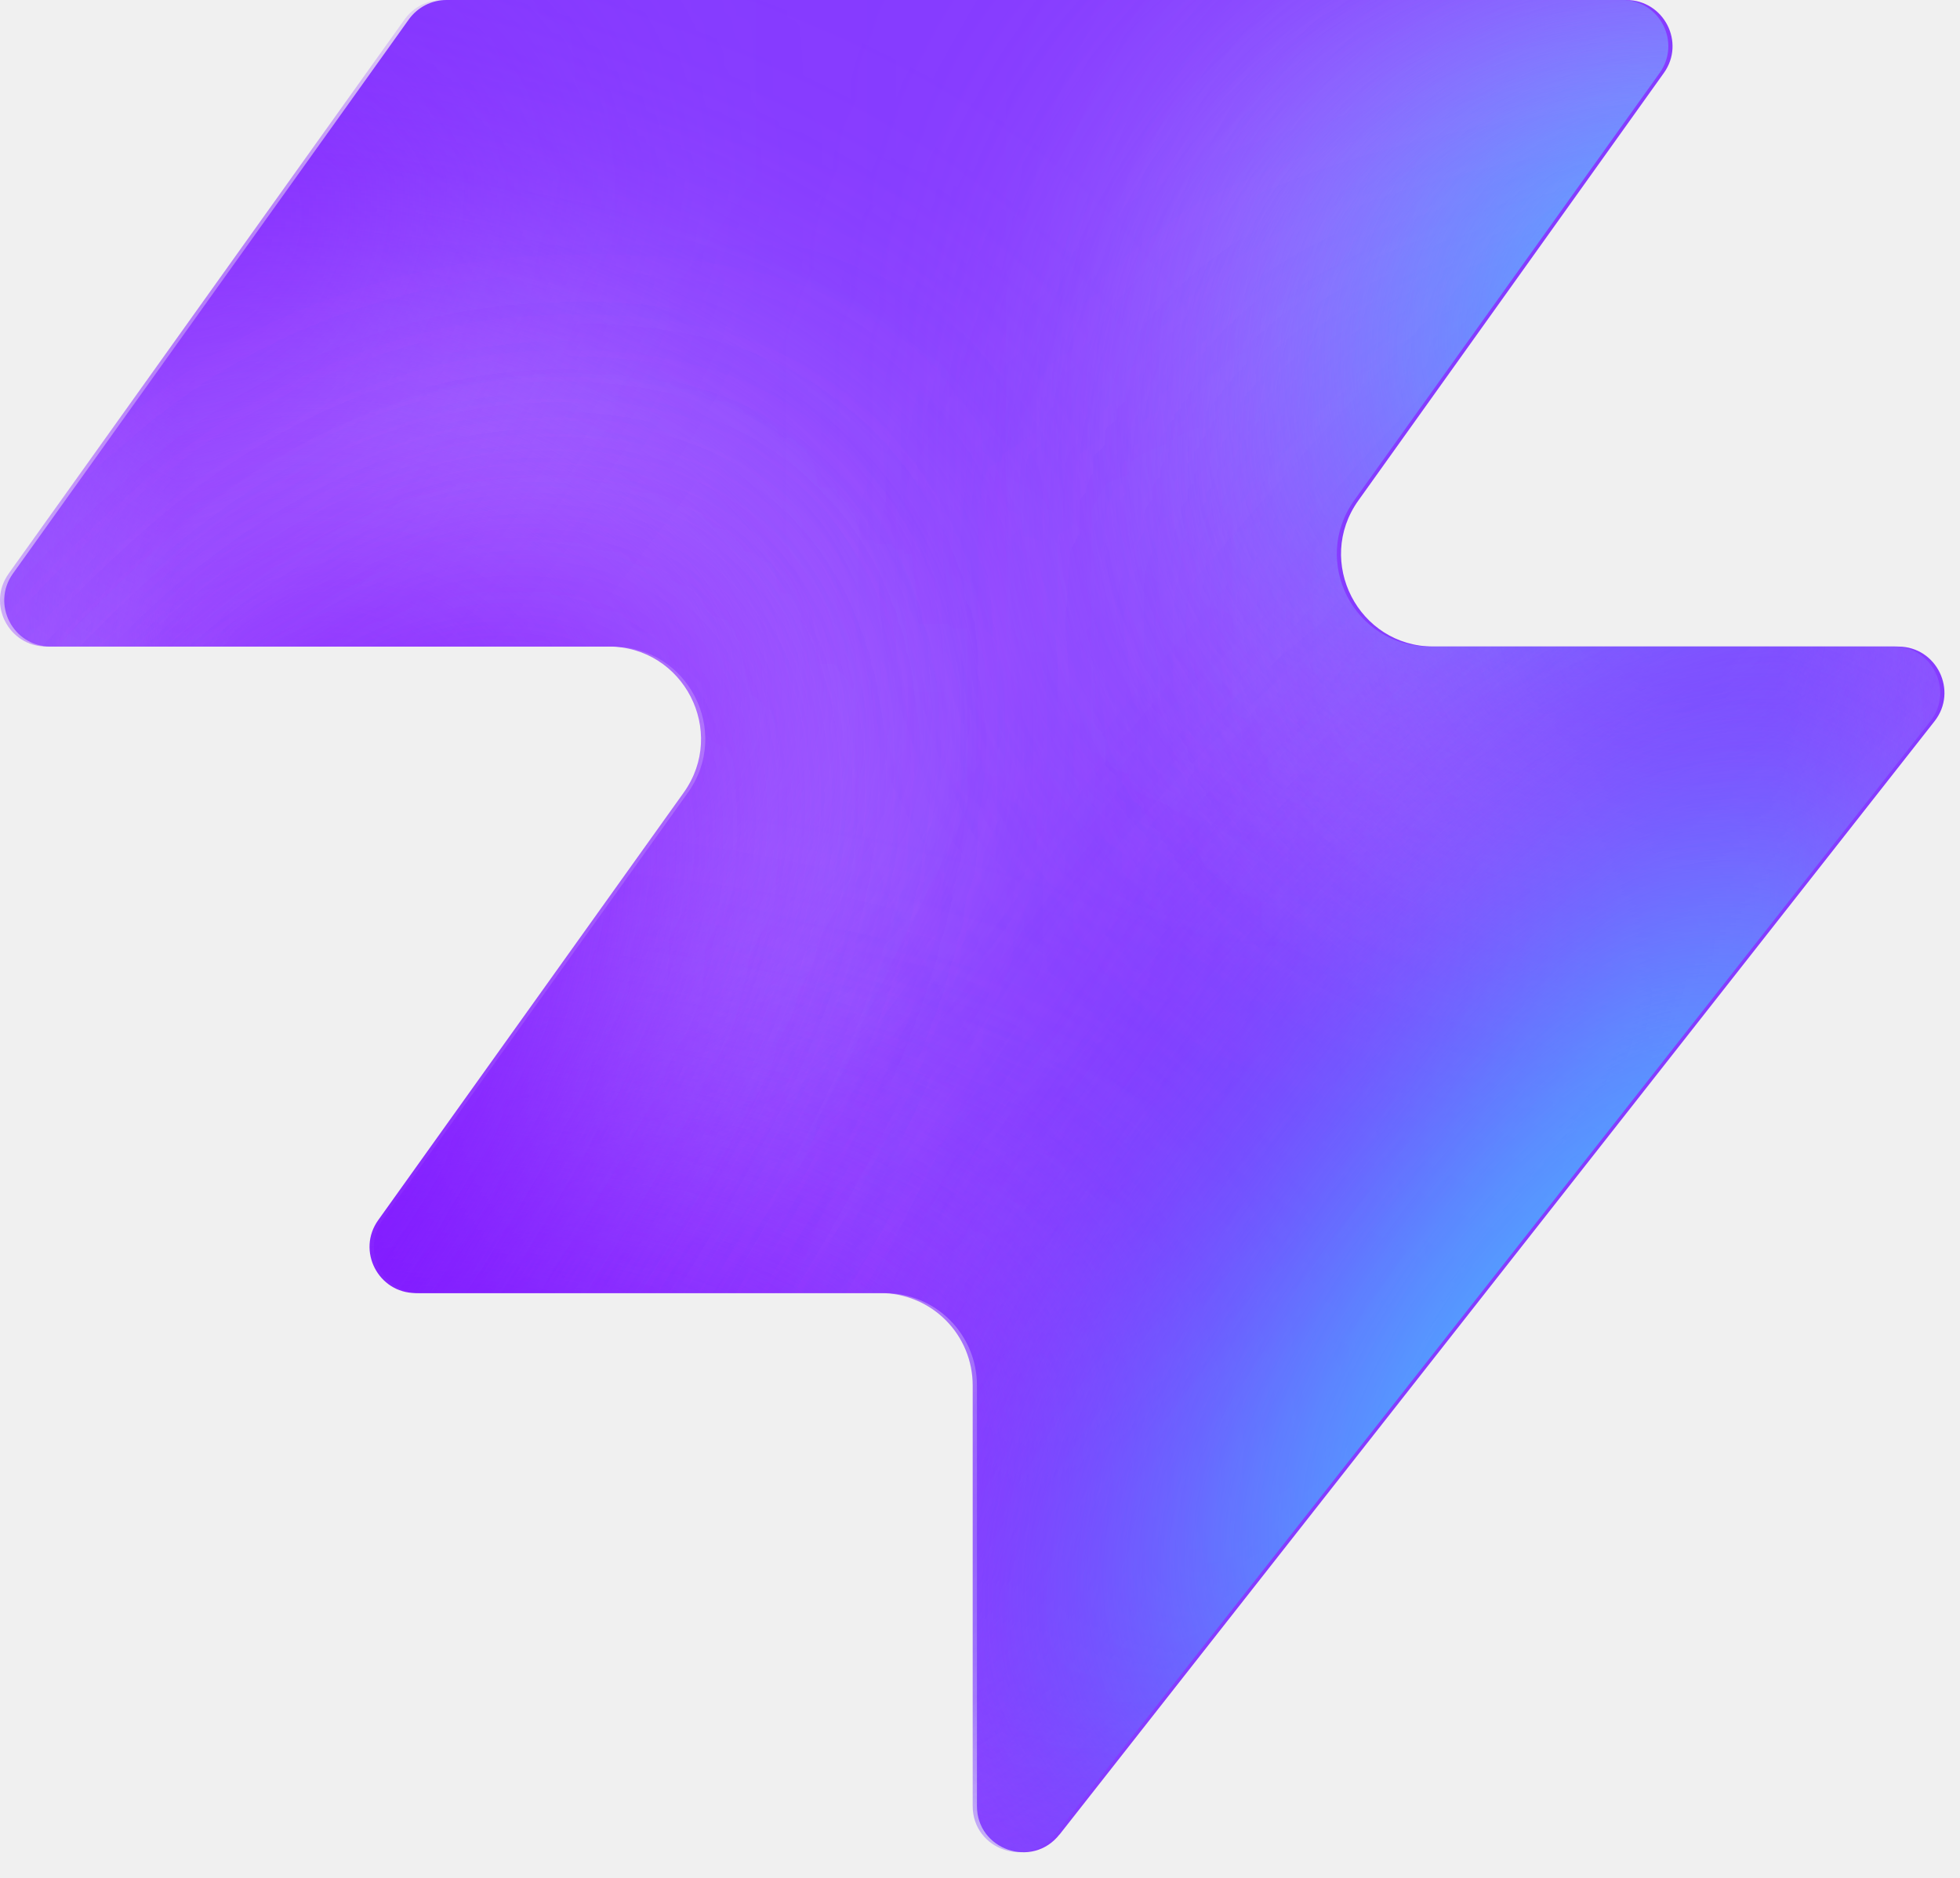
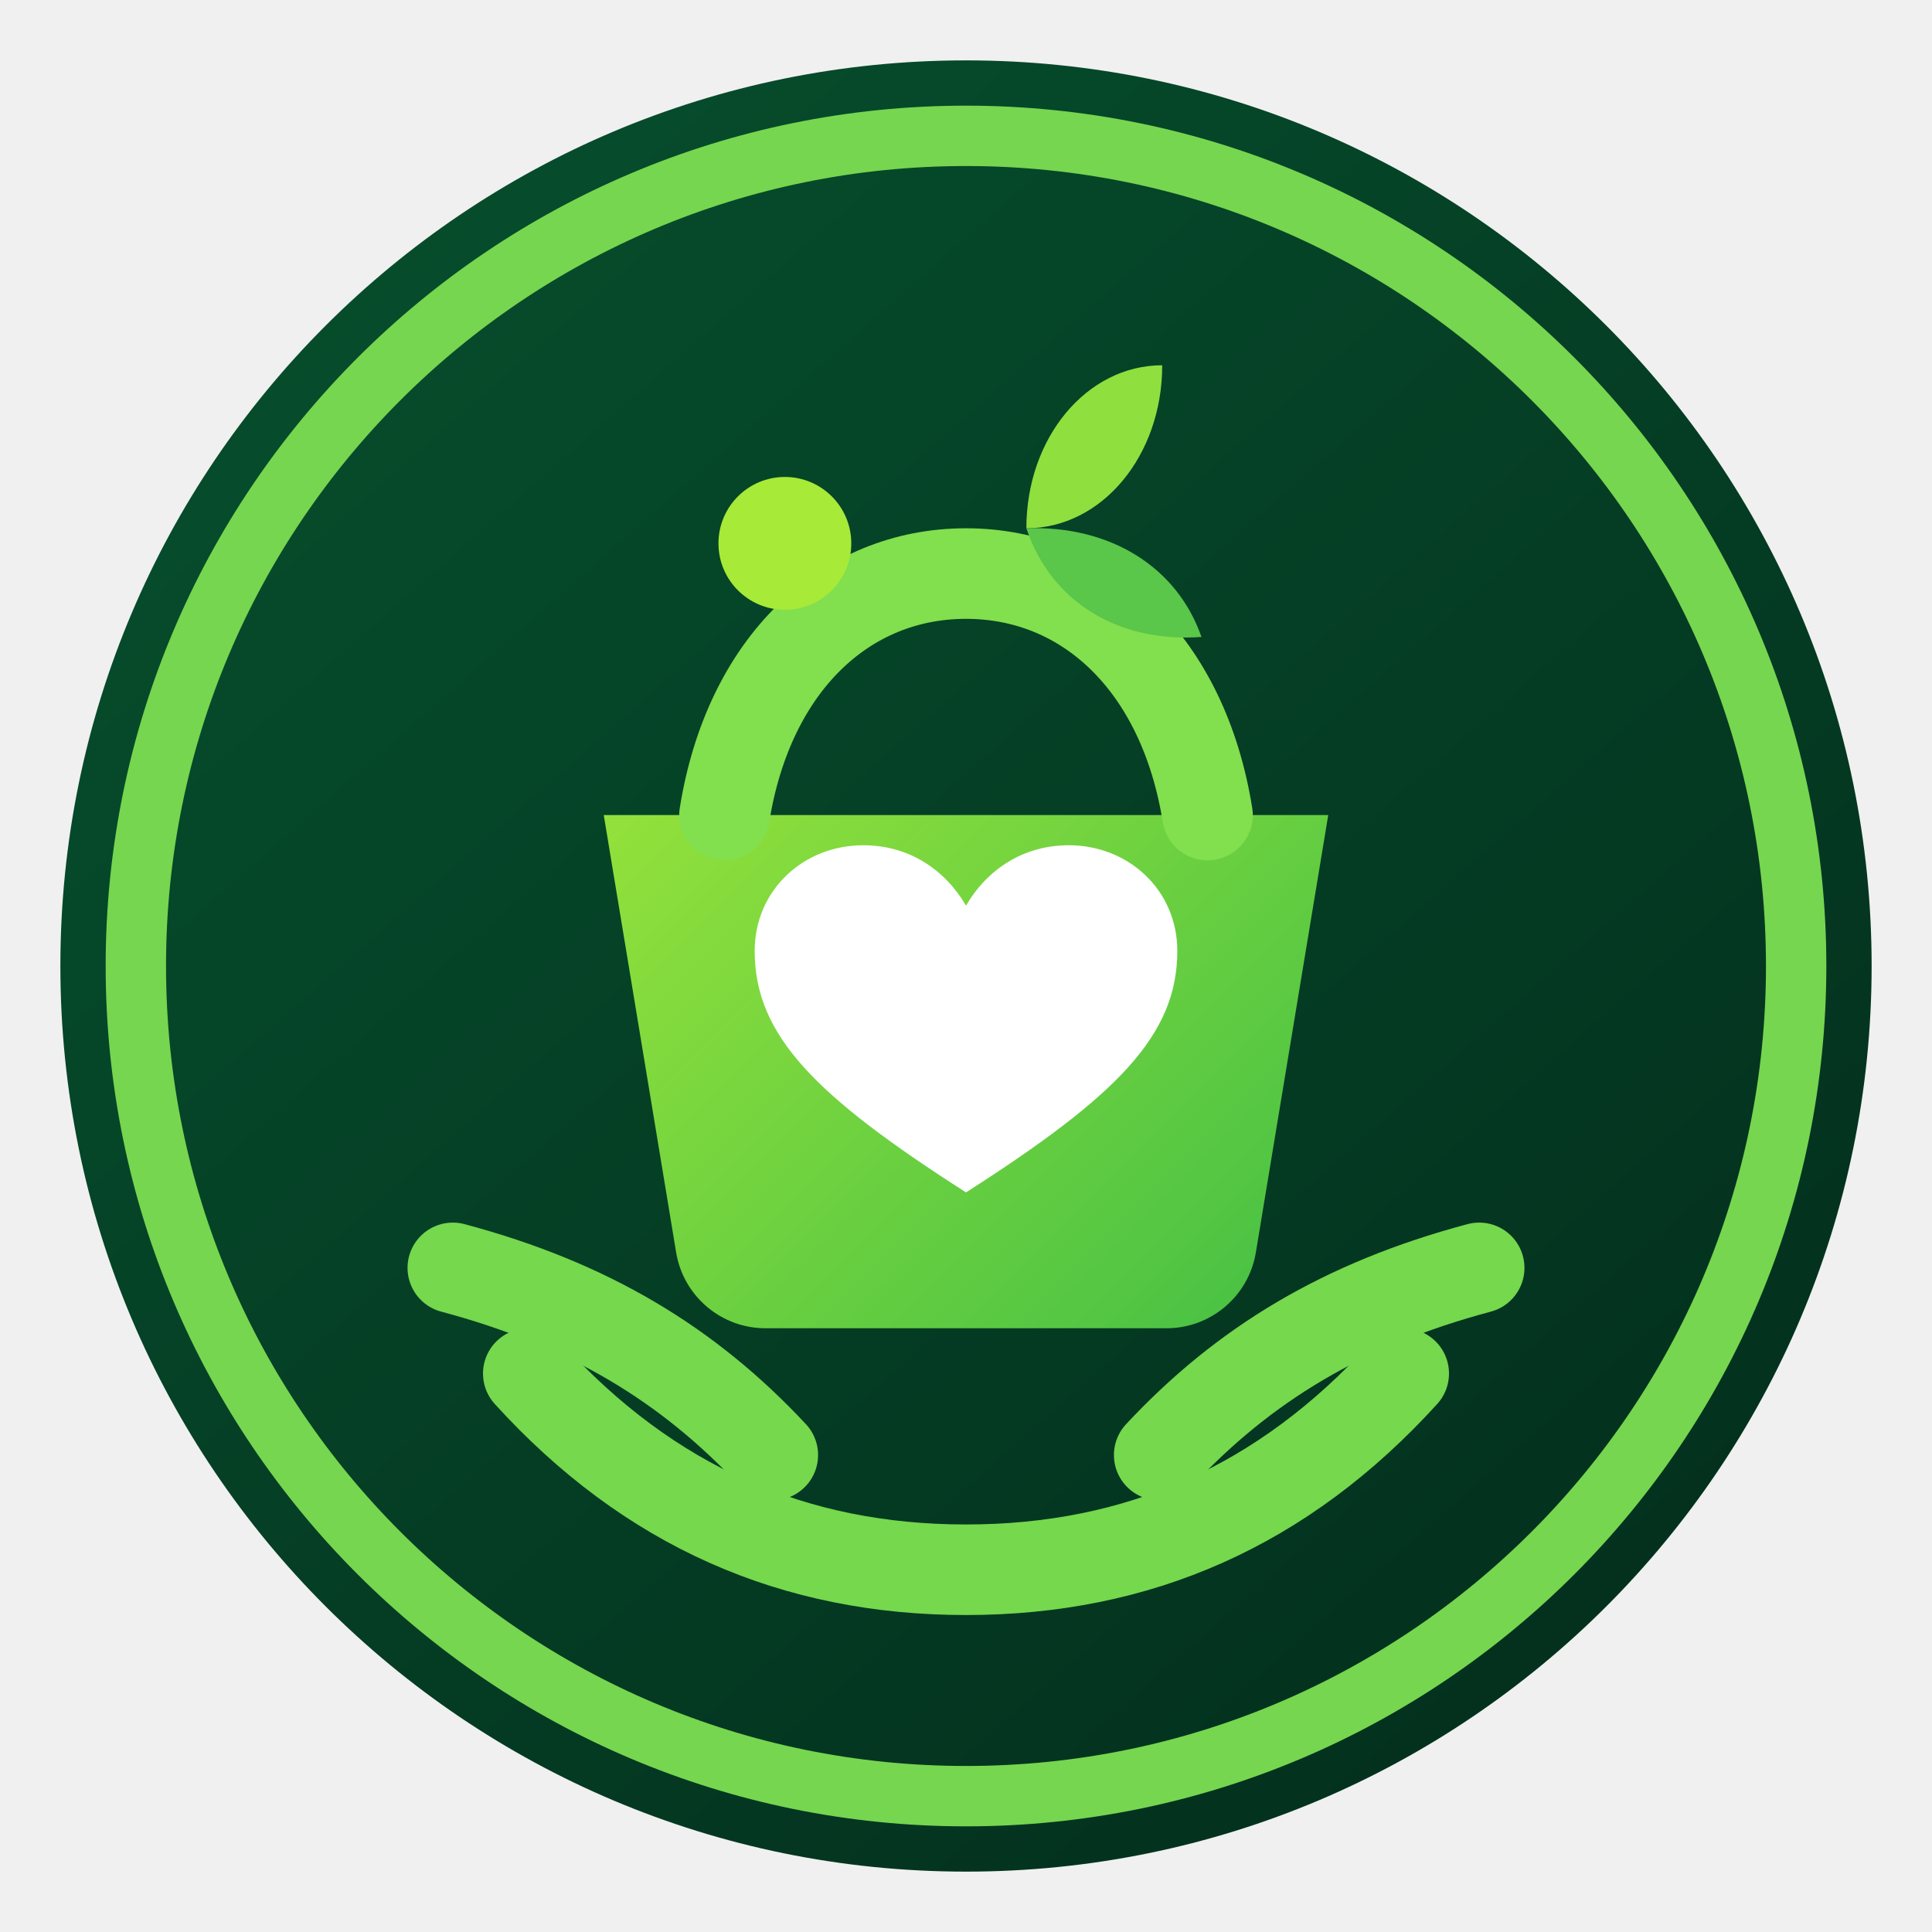
- <svg xmlns="http://www.w3.org/2000/svg" width="48" height="46" fill="none" viewBox="0 0 48 46">
-   <path fill="#863bff" d="M25.946 44.938c-.664.845-2.021.375-2.021-.698V33.937a2.26 2.26 0 0 0-2.262-2.262H10.287c-.92 0-1.456-1.04-.92-1.788l7.48-10.471c1.07-1.497 0-3.578-1.842-3.578H1.237c-.92 0-1.456-1.04-.92-1.788L10.013.474c.214-.297.556-.474.92-.474h28.894c.92 0 1.456 1.04.92 1.788l-7.48 10.471c-1.07 1.498 0 3.579 1.842 3.579h11.377c.943 0 1.473 1.088.89 1.83L25.947 44.94z" style="fill:#863bff;fill:color(display-p3 .525 .23 1);fill-opacity:1" />
-   <mask id="a" width="48" height="46" x="0" y="0" maskUnits="userSpaceOnUse" style="mask-type:alpha">
-     <path fill="#000" d="M25.842 44.938c-.664.844-2.021.375-2.021-.698V33.937a2.26 2.26 0 0 0-2.262-2.262H10.183c-.92 0-1.456-1.04-.92-1.788l7.48-10.471c1.07-1.498 0-3.579-1.842-3.579H1.133c-.92 0-1.456-1.04-.92-1.787L9.91.473c.214-.297.556-.474.92-.474h28.894c.92 0 1.456 1.04.92 1.788l-7.48 10.471c-1.07 1.498 0 3.578 1.842 3.578h11.377c.943 0 1.473 1.088.89 1.832L25.843 44.94z" style="fill:#000;fill-opacity:1" />
-   </mask>
-   <g mask="url(#a)">
-     <g filter="url(#b)">
-       <ellipse cx="5.508" cy="14.704" fill="#ede6ff" rx="5.508" ry="14.704" style="fill:#ede6ff;fill:color(display-p3 .927 .903 1);fill-opacity:1" transform="matrix(.00324 1 1 -.00324 -4.47 31.516)" />
-     </g>
-     <g filter="url(#c)">
-       <ellipse cx="10.399" cy="29.851" fill="#ede6ff" rx="10.399" ry="29.851" style="fill:#ede6ff;fill:color(display-p3 .927 .903 1);fill-opacity:1" transform="matrix(.00324 1 1 -.00324 -39.328 7.883)" />
-     </g>
-     <g filter="url(#d)">
-       <ellipse cx="5.508" cy="30.487" fill="#7e14ff" rx="5.508" ry="30.487" style="fill:#7e14ff;fill:color(display-p3 .492 .077 1);fill-opacity:1" transform="rotate(89.814 -25.913 -14.639)scale(1 -1)" />
-     </g>
-     <g filter="url(#e)">
-       <ellipse cx="5.508" cy="30.599" fill="#7e14ff" rx="5.508" ry="30.599" style="fill:#7e14ff;fill:color(display-p3 .492 .077 1);fill-opacity:1" transform="rotate(89.814 -32.644 -3.334)scale(1 -1)" />
-     </g>
-     <g filter="url(#f)">
-       <ellipse cx="5.508" cy="30.599" fill="#7e14ff" rx="5.508" ry="30.599" style="fill:#7e14ff;fill:color(display-p3 .492 .077 1);fill-opacity:1" transform="matrix(.00324 1 1 -.00324 -34.34 30.47)" />
-     </g>
-     <g filter="url(#g)">
-       <ellipse cx="14.072" cy="22.078" fill="#ede6ff" rx="14.072" ry="22.078" style="fill:#ede6ff;fill:color(display-p3 .927 .903 1);fill-opacity:1" transform="rotate(93.35 24.506 48.493)scale(-1 1)" />
-     </g>
-     <g filter="url(#h)">
-       <ellipse cx="3.47" cy="21.501" fill="#7e14ff" rx="3.47" ry="21.501" style="fill:#7e14ff;fill:color(display-p3 .492 .077 1);fill-opacity:1" transform="rotate(89.009 28.708 47.59)scale(-1 1)" />
-     </g>
-     <g filter="url(#i)">
-       <ellipse cx="3.47" cy="21.501" fill="#7e14ff" rx="3.47" ry="21.501" style="fill:#7e14ff;fill:color(display-p3 .492 .077 1);fill-opacity:1" transform="rotate(89.009 28.708 47.59)scale(-1 1)" />
-     </g>
-     <g filter="url(#j)">
-       <ellipse cx=".387" cy="8.972" fill="#7e14ff" rx="4.407" ry="29.108" style="fill:#7e14ff;fill:color(display-p3 .492 .077 1);fill-opacity:1" transform="rotate(39.51 .387 8.972)" />
-     </g>
-     <g filter="url(#k)">
-       <ellipse cx="47.523" cy="-6.092" fill="#7e14ff" rx="4.407" ry="29.108" style="fill:#7e14ff;fill:color(display-p3 .492 .077 1);fill-opacity:1" transform="rotate(37.892 47.523 -6.092)" />
-     </g>
-     <g filter="url(#l)">
-       <ellipse cx="41.412" cy="6.333" fill="#47bfff" rx="5.971" ry="9.665" style="fill:#47bfff;fill:color(display-p3 .28 .748 1);fill-opacity:1" transform="rotate(37.892 41.412 6.333)" />
-     </g>
-     <g filter="url(#m)">
-       <ellipse cx="-1.879" cy="38.332" fill="#7e14ff" rx="4.407" ry="29.108" style="fill:#7e14ff;fill:color(display-p3 .492 .077 1);fill-opacity:1" transform="rotate(37.892 -1.88 38.332)" />
-     </g>
-     <g filter="url(#n)">
-       <ellipse cx="-1.879" cy="38.332" fill="#7e14ff" rx="4.407" ry="29.108" style="fill:#7e14ff;fill:color(display-p3 .492 .077 1);fill-opacity:1" transform="rotate(37.892 -1.88 38.332)" />
-     </g>
-     <g filter="url(#o)">
-       <ellipse cx="35.651" cy="29.907" fill="#7e14ff" rx="4.407" ry="29.108" style="fill:#7e14ff;fill:color(display-p3 .492 .077 1);fill-opacity:1" transform="rotate(37.892 35.651 29.907)" />
-     </g>
-     <g filter="url(#p)">
-       <ellipse cx="38.418" cy="32.4" fill="#47bfff" rx="5.971" ry="15.297" style="fill:#47bfff;fill:color(display-p3 .28 .748 1);fill-opacity:1" transform="rotate(37.892 38.418 32.4)" />
-     </g>
-   </g>
+ <svg xmlns="http://www.w3.org/2000/svg" viewBox="0 0 64 64">
  <defs>
-     <filter id="b" width="60.045" height="41.654" x="-19.77" y="16.149" color-interpolation-filters="sRGB" filterUnits="userSpaceOnUse">
-       <feFlood flood-opacity="0" result="BackgroundImageFix" />
-       <feBlend in="SourceGraphic" in2="BackgroundImageFix" result="shape" />
-       <feGaussianBlur result="effect1_foregroundBlur_2002_17158" stdDeviation="7.659" />
-     </filter>
-     <filter id="c" width="90.34" height="51.437" x="-54.613" y="-7.533" color-interpolation-filters="sRGB" filterUnits="userSpaceOnUse">
-       <feFlood flood-opacity="0" result="BackgroundImageFix" />
-       <feBlend in="SourceGraphic" in2="BackgroundImageFix" result="shape" />
-       <feGaussianBlur result="effect1_foregroundBlur_2002_17158" stdDeviation="7.659" />
-     </filter>
-     <filter id="d" width="79.355" height="29.4" x="-49.64" y="2.03" color-interpolation-filters="sRGB" filterUnits="userSpaceOnUse">
-       <feFlood flood-opacity="0" result="BackgroundImageFix" />
-       <feBlend in="SourceGraphic" in2="BackgroundImageFix" result="shape" />
-       <feGaussianBlur result="effect1_foregroundBlur_2002_17158" stdDeviation="4.596" />
-     </filter>
-     <filter id="e" width="79.579" height="29.4" x="-45.045" y="20.029" color-interpolation-filters="sRGB" filterUnits="userSpaceOnUse">
-       <feFlood flood-opacity="0" result="BackgroundImageFix" />
-       <feBlend in="SourceGraphic" in2="BackgroundImageFix" result="shape" />
-       <feGaussianBlur result="effect1_foregroundBlur_2002_17158" stdDeviation="4.596" />
-     </filter>
-     <filter id="f" width="79.579" height="29.4" x="-43.513" y="21.178" color-interpolation-filters="sRGB" filterUnits="userSpaceOnUse">
-       <feFlood flood-opacity="0" result="BackgroundImageFix" />
-       <feBlend in="SourceGraphic" in2="BackgroundImageFix" result="shape" />
-       <feGaussianBlur result="effect1_foregroundBlur_2002_17158" stdDeviation="4.596" />
-     </filter>
-     <filter id="g" width="74.749" height="58.852" x="15.756" y="-17.901" color-interpolation-filters="sRGB" filterUnits="userSpaceOnUse">
-       <feFlood flood-opacity="0" result="BackgroundImageFix" />
-       <feBlend in="SourceGraphic" in2="BackgroundImageFix" result="shape" />
-       <feGaussianBlur result="effect1_foregroundBlur_2002_17158" stdDeviation="7.659" />
-     </filter>
-     <filter id="h" width="61.377" height="25.362" x="23.548" y="2.284" color-interpolation-filters="sRGB" filterUnits="userSpaceOnUse">
-       <feFlood flood-opacity="0" result="BackgroundImageFix" />
-       <feBlend in="SourceGraphic" in2="BackgroundImageFix" result="shape" />
-       <feGaussianBlur result="effect1_foregroundBlur_2002_17158" stdDeviation="4.596" />
-     </filter>
-     <filter id="i" width="61.377" height="25.362" x="23.548" y="2.284" color-interpolation-filters="sRGB" filterUnits="userSpaceOnUse">
-       <feFlood flood-opacity="0" result="BackgroundImageFix" />
-       <feBlend in="SourceGraphic" in2="BackgroundImageFix" result="shape" />
-       <feGaussianBlur result="effect1_foregroundBlur_2002_17158" stdDeviation="4.596" />
-     </filter>
-     <filter id="j" width="56.045" height="63.649" x="-27.636" y="-22.853" color-interpolation-filters="sRGB" filterUnits="userSpaceOnUse">
-       <feFlood flood-opacity="0" result="BackgroundImageFix" />
-       <feBlend in="SourceGraphic" in2="BackgroundImageFix" result="shape" />
-       <feGaussianBlur result="effect1_foregroundBlur_2002_17158" stdDeviation="4.596" />
-     </filter>
-     <filter id="k" width="54.814" height="64.646" x="20.116" y="-38.415" color-interpolation-filters="sRGB" filterUnits="userSpaceOnUse">
-       <feFlood flood-opacity="0" result="BackgroundImageFix" />
-       <feBlend in="SourceGraphic" in2="BackgroundImageFix" result="shape" />
-       <feGaussianBlur result="effect1_foregroundBlur_2002_17158" stdDeviation="4.596" />
-     </filter>
-     <filter id="l" width="33.541" height="35.313" x="24.641" y="-11.323" color-interpolation-filters="sRGB" filterUnits="userSpaceOnUse">
-       <feFlood flood-opacity="0" result="BackgroundImageFix" />
-       <feBlend in="SourceGraphic" in2="BackgroundImageFix" result="shape" />
-       <feGaussianBlur result="effect1_foregroundBlur_2002_17158" stdDeviation="4.596" />
-     </filter>
-     <filter id="m" width="54.814" height="64.646" x="-29.286" y="6.009" color-interpolation-filters="sRGB" filterUnits="userSpaceOnUse">
-       <feFlood flood-opacity="0" result="BackgroundImageFix" />
-       <feBlend in="SourceGraphic" in2="BackgroundImageFix" result="shape" />
-       <feGaussianBlur result="effect1_foregroundBlur_2002_17158" stdDeviation="4.596" />
-     </filter>
-     <filter id="n" width="54.814" height="64.646" x="-29.286" y="6.009" color-interpolation-filters="sRGB" filterUnits="userSpaceOnUse">
-       <feFlood flood-opacity="0" result="BackgroundImageFix" />
-       <feBlend in="SourceGraphic" in2="BackgroundImageFix" result="shape" />
-       <feGaussianBlur result="effect1_foregroundBlur_2002_17158" stdDeviation="4.596" />
-     </filter>
-     <filter id="o" width="54.814" height="64.646" x="8.244" y="-2.416" color-interpolation-filters="sRGB" filterUnits="userSpaceOnUse">
-       <feFlood flood-opacity="0" result="BackgroundImageFix" />
-       <feBlend in="SourceGraphic" in2="BackgroundImageFix" result="shape" />
-       <feGaussianBlur result="effect1_foregroundBlur_2002_17158" stdDeviation="4.596" />
-     </filter>
-     <filter id="p" width="39.409" height="43.623" x="18.713" y="10.588" color-interpolation-filters="sRGB" filterUnits="userSpaceOnUse">
-       <feFlood flood-opacity="0" result="BackgroundImageFix" />
-       <feBlend in="SourceGraphic" in2="BackgroundImageFix" result="shape" />
-       <feGaussianBlur result="effect1_foregroundBlur_2002_17158" stdDeviation="4.596" />
-     </filter>
+     <linearGradient id="bg" x1="10" y1="8" x2="54" y2="58" gradientUnits="userSpaceOnUse">
+       <stop stop-color="#064d2c" />
+       <stop offset="1" stop-color="#032f1d" />
+     </linearGradient>
+     <linearGradient id="brand" x1="18" y1="18" x2="48" y2="48" gradientUnits="userSpaceOnUse">
+       <stop stop-color="#a8ea38" />
+       <stop offset="1" stop-color="#35b947" />
+     </linearGradient>
  </defs>
+   <circle cx="32" cy="32" r="30" fill="url(#bg)" />
+   <circle cx="32" cy="32" r="27.5" fill="none" stroke="#76d64f" stroke-width="2" />
+   <path d="M20 27h24l-2.4 14.5a3 3 0 0 1-3 2.5H25.4a3 3 0 0 1-3-2.5L20 27Z" fill="url(#brand)" />
+   <path d="M24 27c.8-5 4-8 8-8s7.2 3 8 8" fill="none" stroke="#82df4e" stroke-width="3" stroke-linecap="round" />
+   <path d="M32 39.5c-5-3.2-7-5.2-7-8 0-2 1.6-3.5 3.6-3.5 1.5 0 2.7.8 3.4 2 .7-1.2 1.9-2 3.4-2 2 0 3.6 1.5 3.6 3.5 0 2.8-2 4.8-7 8Z" fill="#fff" />
+   <path d="M15 42c4.5 1.2 7.8 3.2 10.6 6.2M49 42c-4.5 1.2-7.8 3.2-10.6 6.2" fill="none" stroke="#75d84d" stroke-width="3" stroke-linecap="round" />
+   <path d="M17.5 45.5c4 4.4 8.8 6.5 14.5 6.5s10.5-2.1 14.5-6.5" fill="none" stroke="#75d84d" stroke-width="3" stroke-linecap="round" />
+   <circle cx="26" cy="18" r="2.2" fill="#a7ea38" />
+   <path d="M34 17.5c0-3 2-5.4 4.5-5.4 0 3-2 5.4-4.5 5.4Z" fill="#8fdf3f" />
+   <path d="M34 17.5c2.8-.1 5 1.3 5.8 3.6-2.8.2-5-1.2-5.8-3.6Z" fill="#5ac64a" />
</svg>
